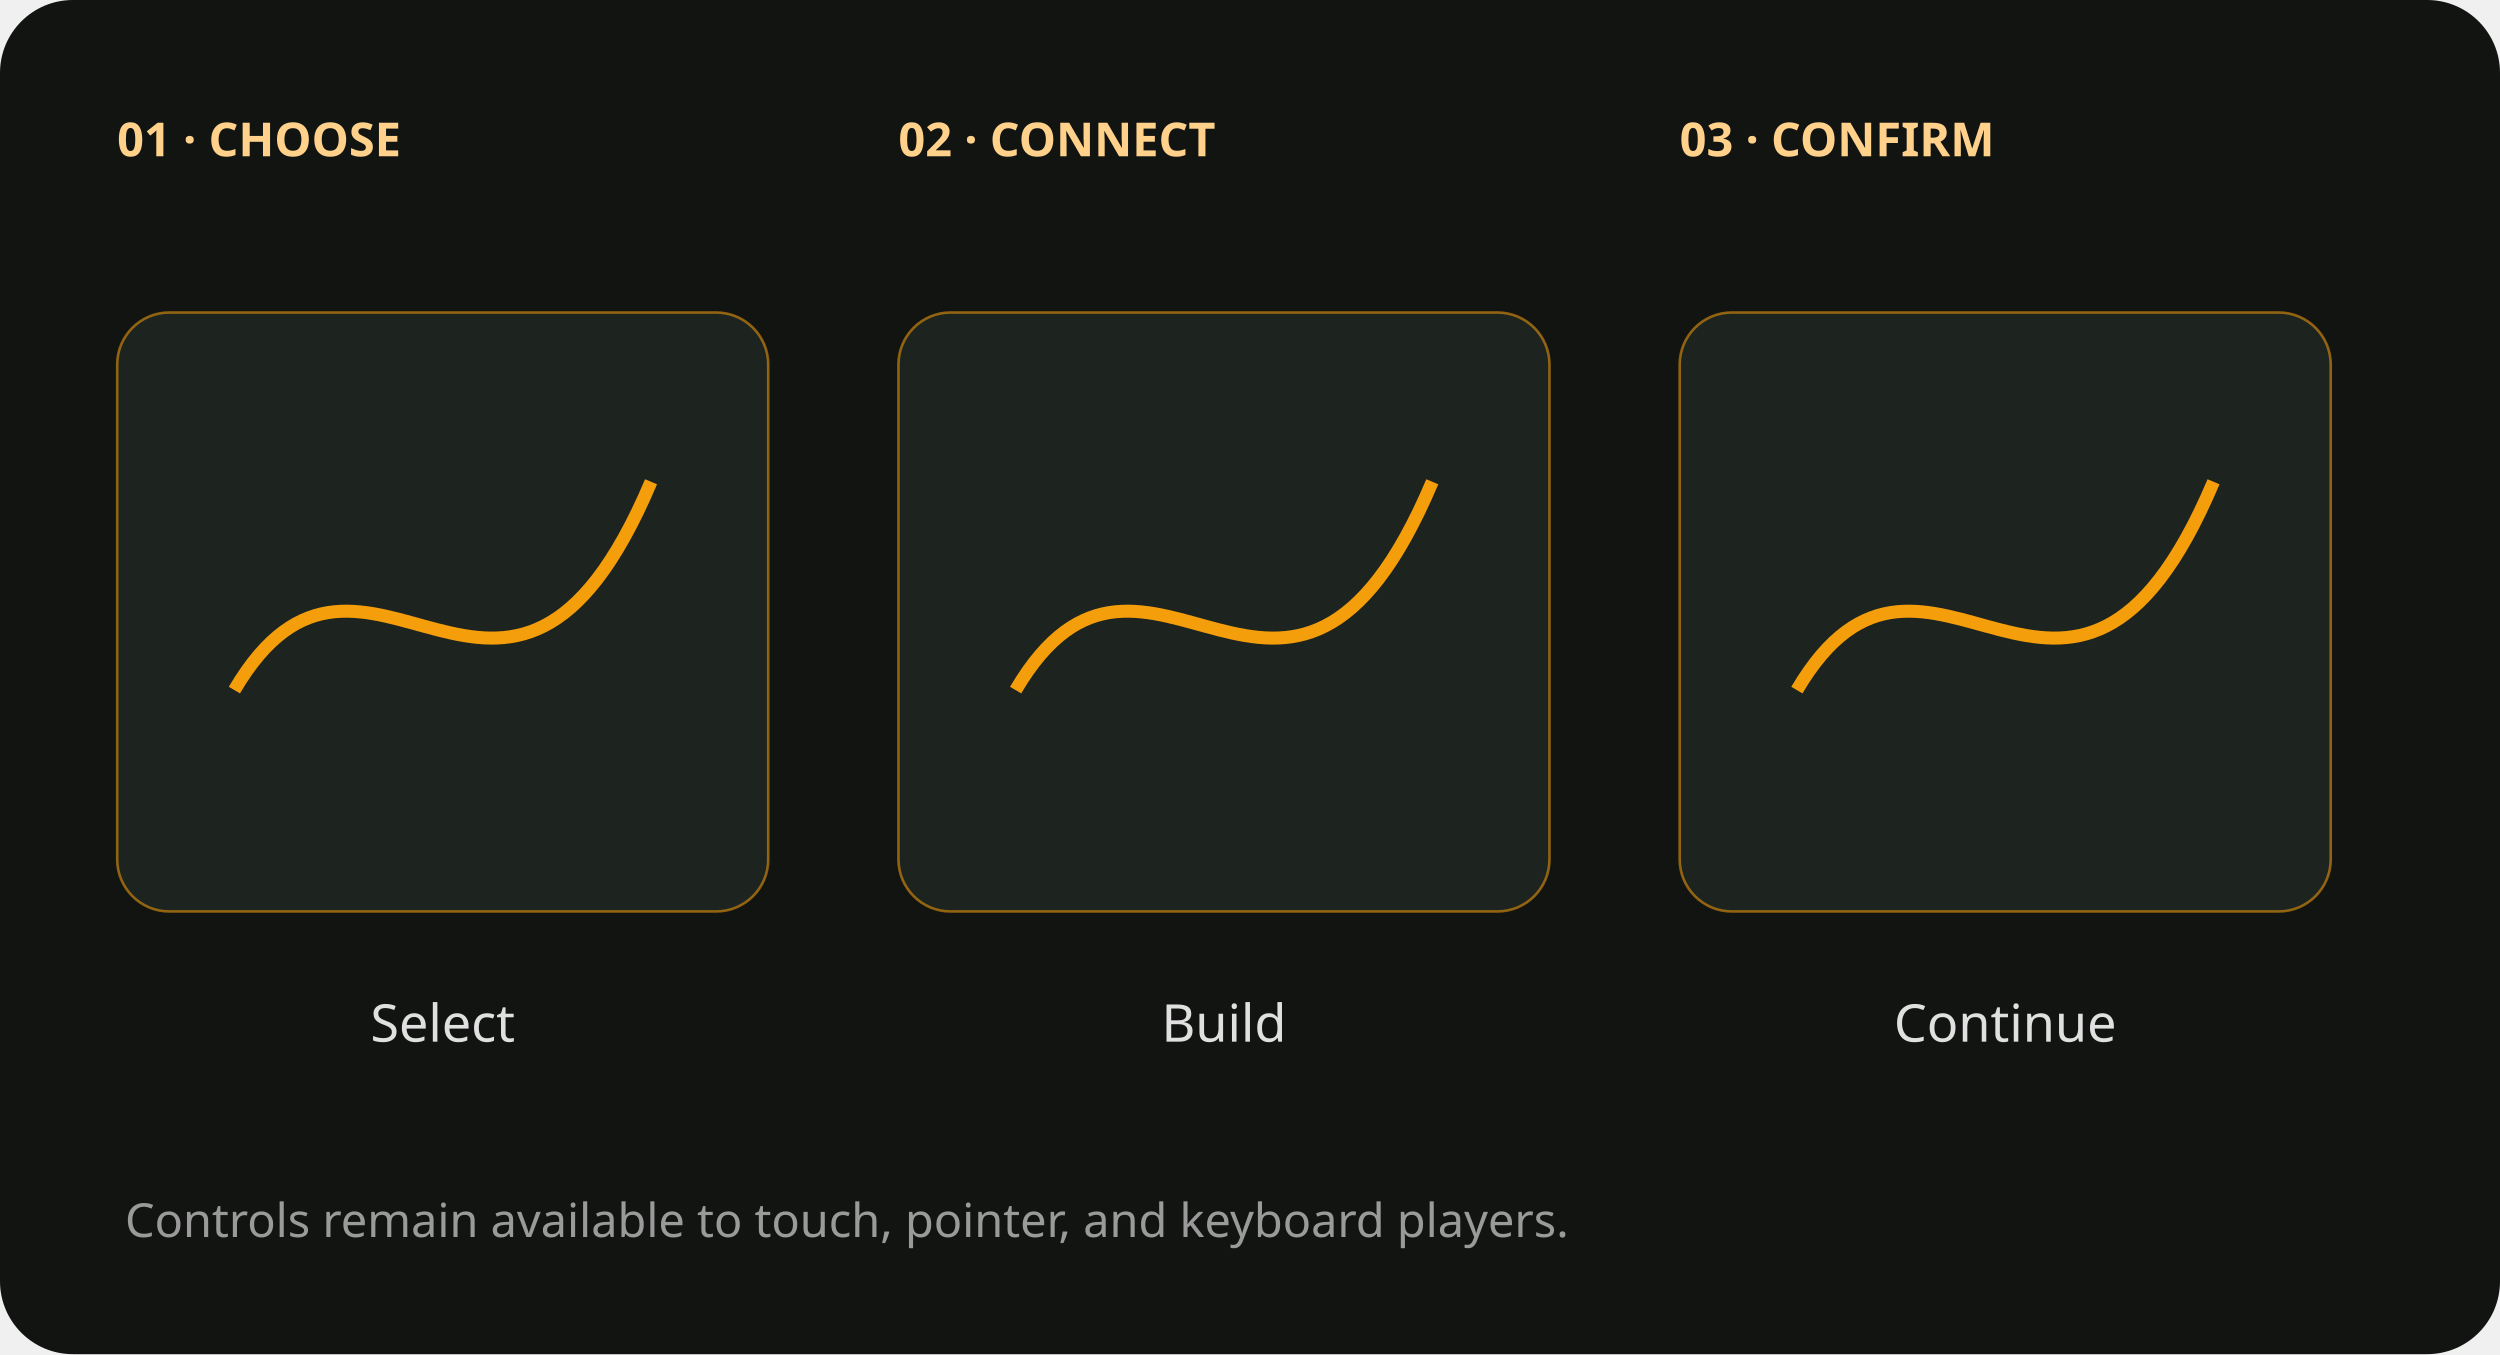
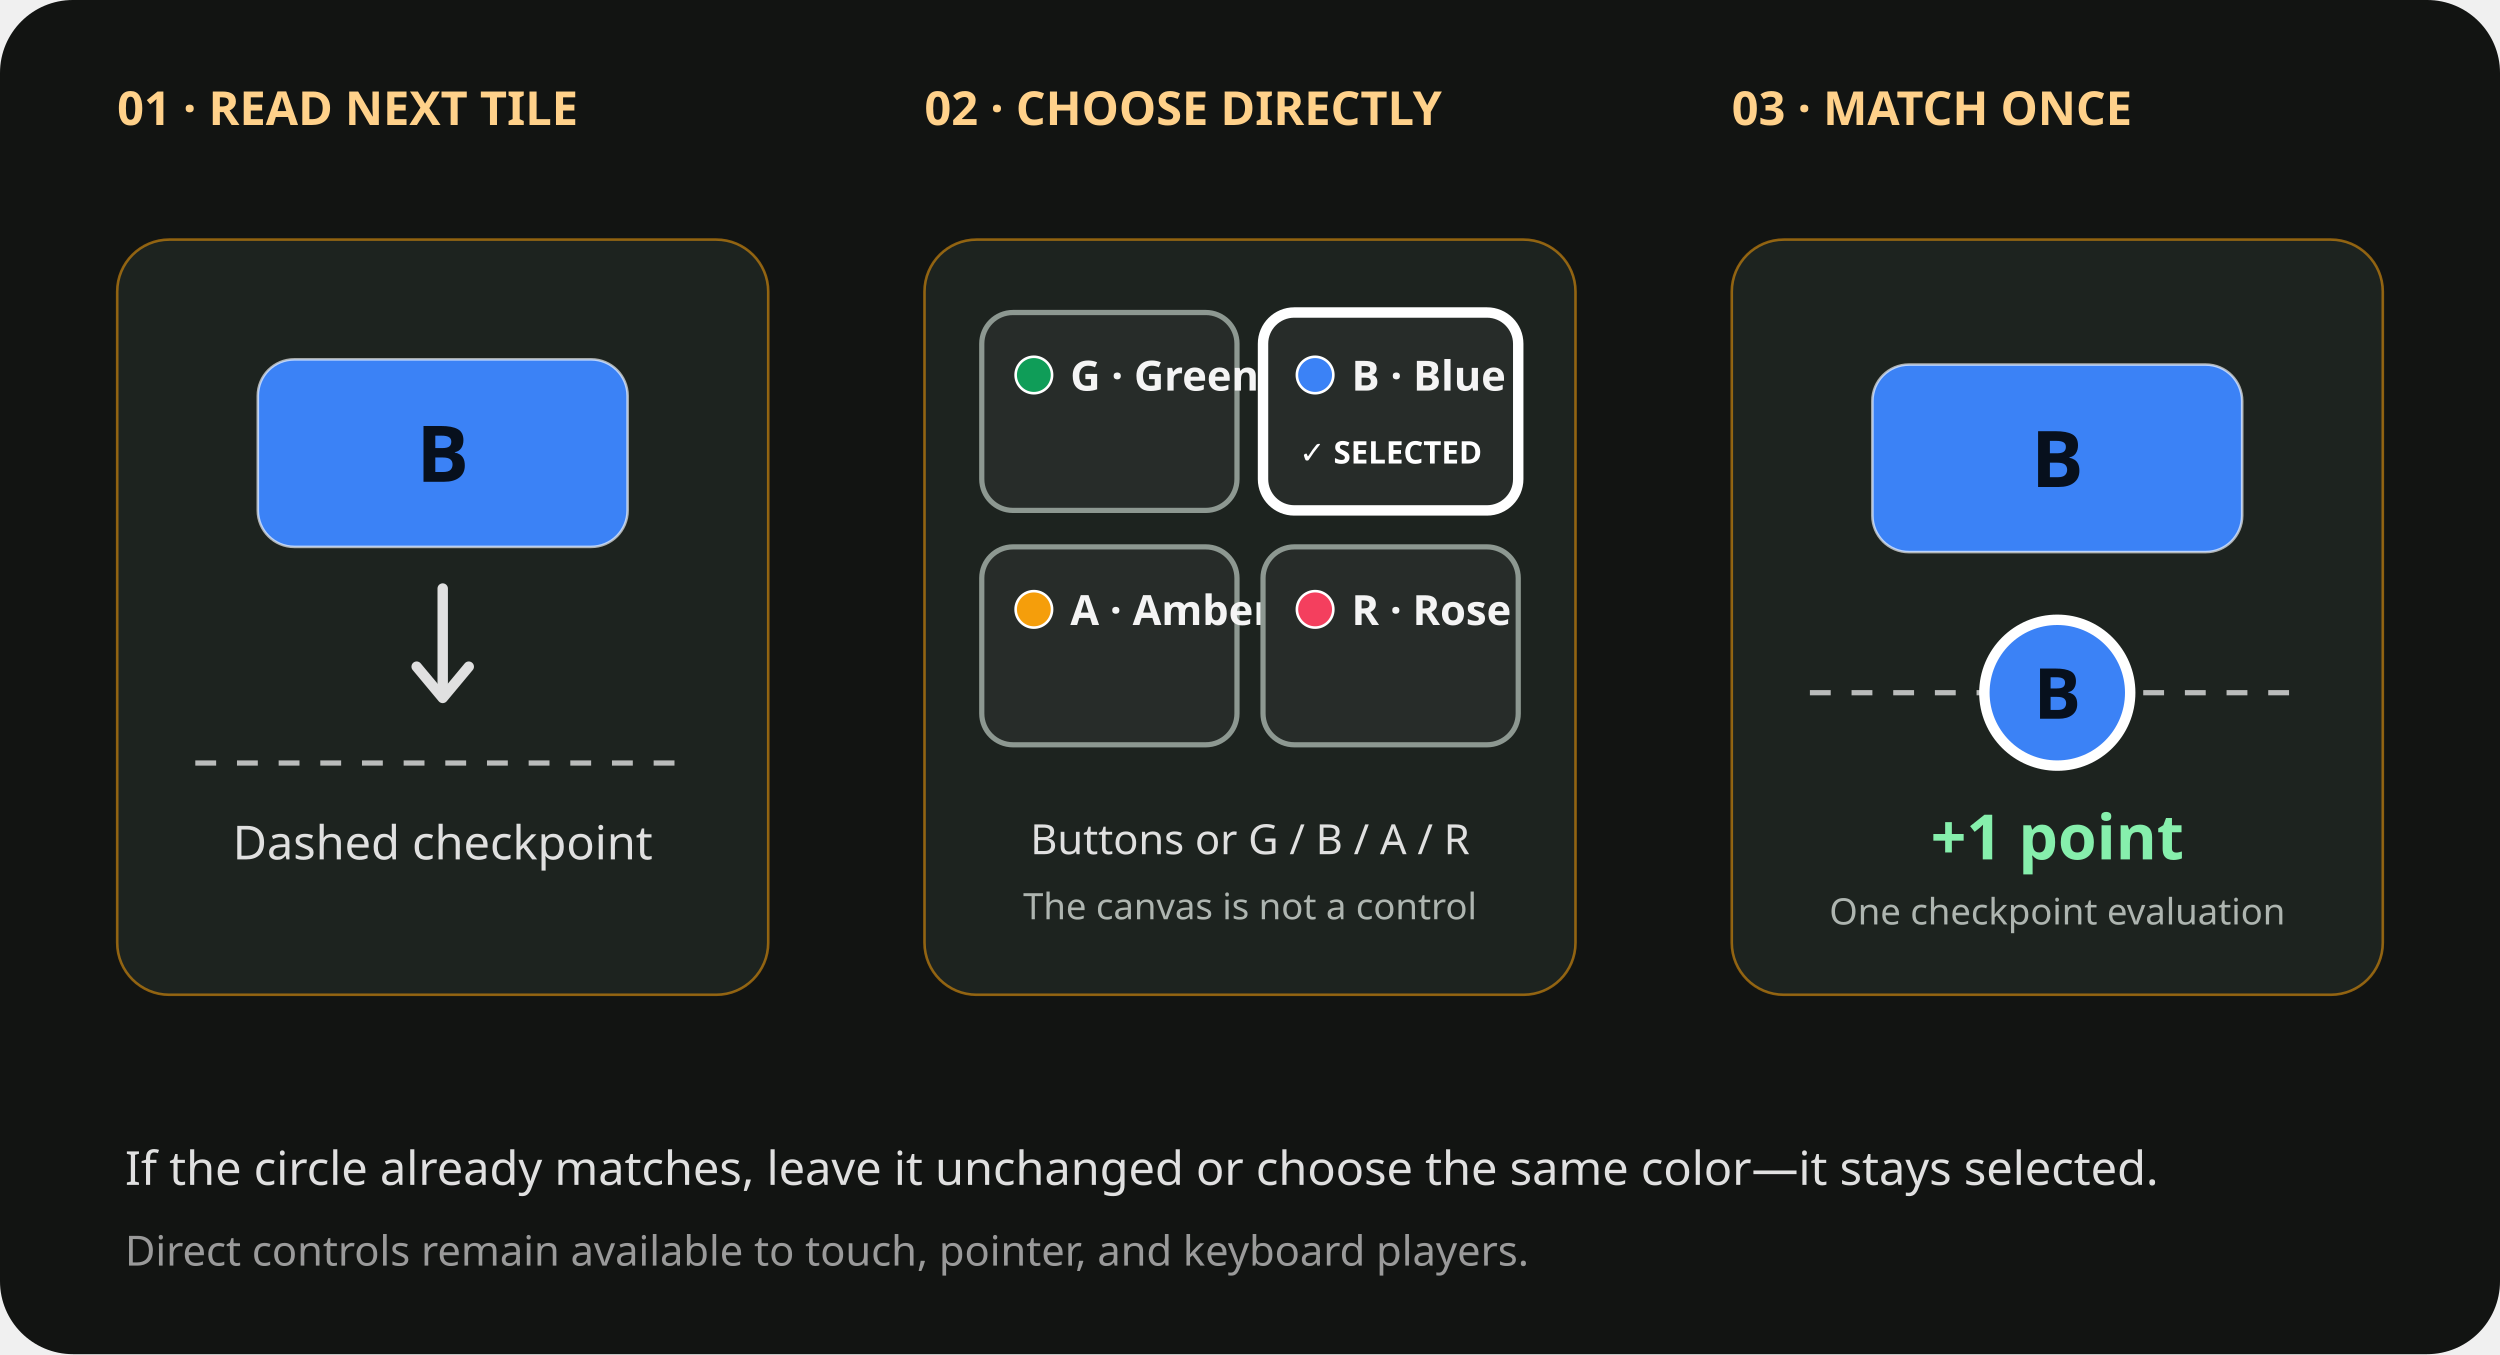
- <svg xmlns="http://www.w3.org/2000/svg" viewBox="0 0 960 520" role="img">
+ <svg xmlns="http://www.w3.org/2000/svg" viewBox="0 0 960 520" role="img" aria-labelledby="title desc">
  <rect width="960" height="520" rx="28" fill="#121412" />
-   <g transform="translate(45 60)">
-     <text fill="#ffd18a" font-family="system-ui" font-size="18" font-weight="700">01 · CHOOSE</text>
-     <rect y="60" width="250" height="230" rx="20" fill="#1d231f" stroke="#f59e0b" stroke-opacity=".55" />
-     <path d="M45 205C95 120 150 255 205 125" fill="none" stroke="#f59e0b" stroke-width="5" />
-     <text x="125" y="340" text-anchor="middle" fill="#e0e0e0" font-family="system-ui" font-size="20">Select</text>
+   <g transform="translate(45 48)">
+     <text fill="#ffd18a" font-family="system-ui, sans-serif" font-size="18" font-weight="700">01 · READ NEXT TILE</text>
+     <rect y="44" width="250" height="290" rx="20" fill="#1d231f" stroke="#f59e0b" stroke-opacity=".55" />
+     <path d="M30 245H220" stroke="#f7f7f7" stroke-width="2" stroke-dasharray="8 8" opacity=".72" />
+     <rect x="54" y="90" width="142" height="72" rx="14" fill="#3b82f6" stroke="#fff" stroke-opacity=".65" />
+     <text x="125" y="137" text-anchor="middle" fill="#07101d" font-family="system-ui, sans-serif" font-size="30" font-weight="800">B</text>
+     <path d="M125 178V218" stroke="#e0e0e0" stroke-width="4" stroke-linecap="round" />
+     <path d="m115 208 10 12 10-12" fill="none" stroke="#e0e0e0" stroke-width="4" stroke-linecap="round" stroke-linejoin="round" />
+     <text x="125" y="282" text-anchor="middle" fill="#e0e0e0" font-family="system-ui, sans-serif" font-size="18">Dashed checkpoint</text>
  </g>
-   <g transform="translate(345 60)">
-     <text fill="#ffd18a" font-family="system-ui" font-size="18" font-weight="700">02 · CONNECT</text>
-     <rect y="60" width="250" height="230" rx="20" fill="#1d231f" stroke="#f59e0b" stroke-opacity=".55" />
-     <path d="M45 205C95 120 150 255 205 125" fill="none" stroke="#f59e0b" stroke-width="5" />
-     <text x="125" y="340" text-anchor="middle" fill="#e0e0e0" font-family="system-ui" font-size="20">Build</text>
+   <g transform="translate(355 48)">
+     <text fill="#ffd18a" font-family="system-ui, sans-serif" font-size="18" font-weight="700">02 · CHOOSE DIRECTLY</text>
+     <rect y="44" width="250" height="290" rx="20" fill="#1d231f" stroke="#f59e0b" stroke-opacity=".55" />
+     <g font-family="system-ui, sans-serif" font-size="16" font-weight="700">
+       <rect x="22" y="72" width="98" height="76" rx="12" fill="#272c29" stroke="#8d9891" stroke-width="2" />
+       <circle cx="42" cy="96" r="7" fill="#0f9d58" stroke="#fff" />
+       <text x="56" y="102" fill="#f4f4f4">G · Green</text>
+       <rect x="130" y="72" width="98" height="76" rx="12" fill="#272c29" stroke="#fff" stroke-width="4" />
+       <circle cx="150" cy="96" r="7" fill="#3b82f6" stroke="#fff" />
+       <text x="164" y="102" fill="#f4f4f4">B · Blue</text>
+       <text x="179" y="130" text-anchor="middle" fill="#fff" font-size="12">✓ SELECTED</text>
+       <rect x="22" y="162" width="98" height="76" rx="12" fill="#272c29" stroke="#8d9891" stroke-width="2" />
+       <circle cx="42" cy="186" r="7" fill="#f59e0b" stroke="#fff" />
+       <text x="56" y="192" fill="#f4f4f4">A · Amber</text>
+       <rect x="130" y="162" width="98" height="76" rx="12" fill="#272c29" stroke="#8d9891" stroke-width="2" />
+       <circle cx="150" cy="186" r="7" fill="#f43f5e" stroke="#fff" />
+       <text x="164" y="192" fill="#f4f4f4">R · Rose</text>
+     </g>
+     <text x="125" y="280" text-anchor="middle" fill="#e0e0e0" font-family="system-ui, sans-serif" font-size="16">Buttons or G / B / A / R</text>
+     <text x="125" y="305" text-anchor="middle" fill="#aeb5b0" font-family="system-ui, sans-serif" font-size="14">The canvas is not a control</text>
  </g>
-   <g transform="translate(645 60)">
-     <text fill="#ffd18a" font-family="system-ui" font-size="18" font-weight="700">03 · CONFIRM</text>
-     <rect y="60" width="250" height="230" rx="20" fill="#1d231f" stroke="#f59e0b" stroke-opacity=".55" />
-     <path d="M45 205C95 120 150 255 205 125" fill="none" stroke="#f59e0b" stroke-width="5" />
-     <text x="125" y="340" text-anchor="middle" fill="#e0e0e0" font-family="system-ui" font-size="20">Continue</text>
+   <g transform="translate(665 48)">
+     <text fill="#ffd18a" font-family="system-ui, sans-serif" font-size="18" font-weight="700">03 · MATCH ONCE</text>
+     <rect y="44" width="250" height="290" rx="20" fill="#1d231f" stroke="#f59e0b" stroke-opacity=".55" />
+     <rect x="54" y="92" width="142" height="72" rx="14" fill="#3b82f6" stroke="#fff" stroke-opacity=".65" />
+     <text x="125" y="139" text-anchor="middle" fill="#07101d" font-family="system-ui, sans-serif" font-size="30" font-weight="800">B</text>
+     <path d="M30 218H220" stroke="#f7f7f7" stroke-width="2" stroke-dasharray="8 8" opacity=".72" />
+     <circle cx="125" cy="218" r="28" fill="#3b82f6" stroke="#fff" stroke-width="4" />
+     <text x="125" y="228" text-anchor="middle" fill="#07101d" font-family="system-ui, sans-serif" font-size="27" font-weight="800">B</text>
+     <text x="125" y="282" text-anchor="middle" fill="#86efac" font-family="system-ui, sans-serif" font-size="24" font-weight="800">+1 point</text>
+     <text x="125" y="307" text-anchor="middle" fill="#aeb5b0" font-family="system-ui, sans-serif" font-size="14">One checkpoint evaluation</text>
  </g>
-   <text x="48" y="475" fill="#9a9a9a" font-family="system-ui" font-size="18">Controls remain available to touch, pointer, and keyboard players.</text>
+   <text x="48" y="455" fill="#e0e0e0" font-family="system-ui, sans-serif" font-size="18">If the circle already matches, leave it unchanged or choose the same color—it stays selected.</text>
+   <text x="48" y="486" fill="#9a9a9a" font-family="system-ui, sans-serif" font-size="16">Direct controls remain available to touch, pointer, and keyboard players.</text>
</svg>
